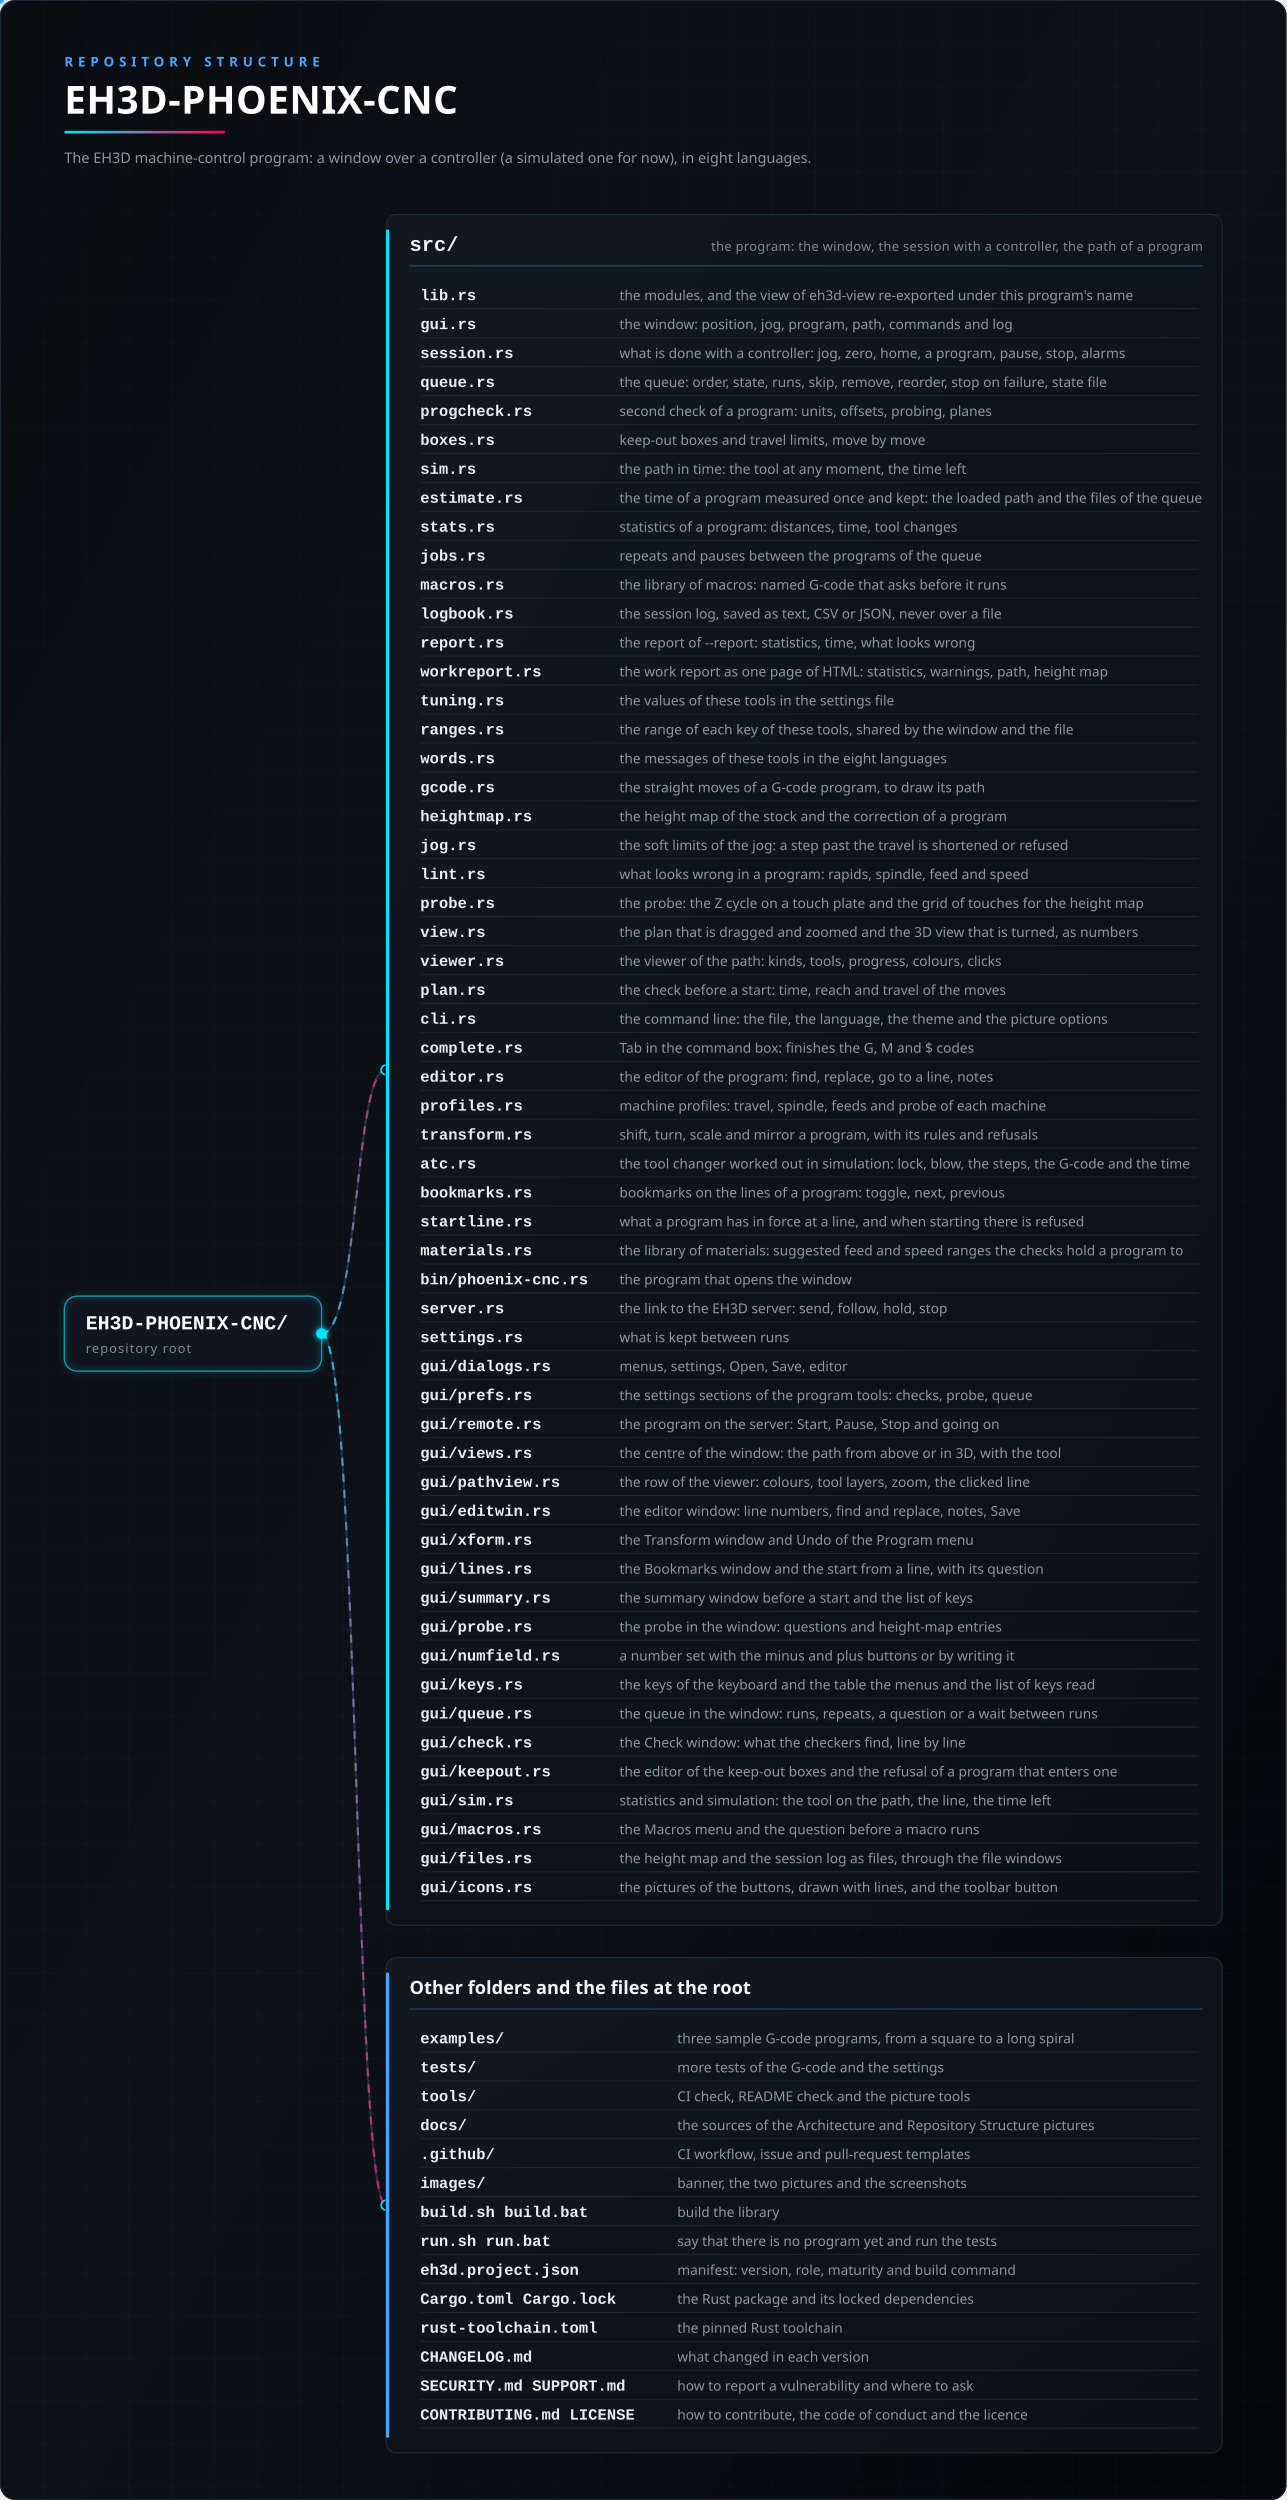
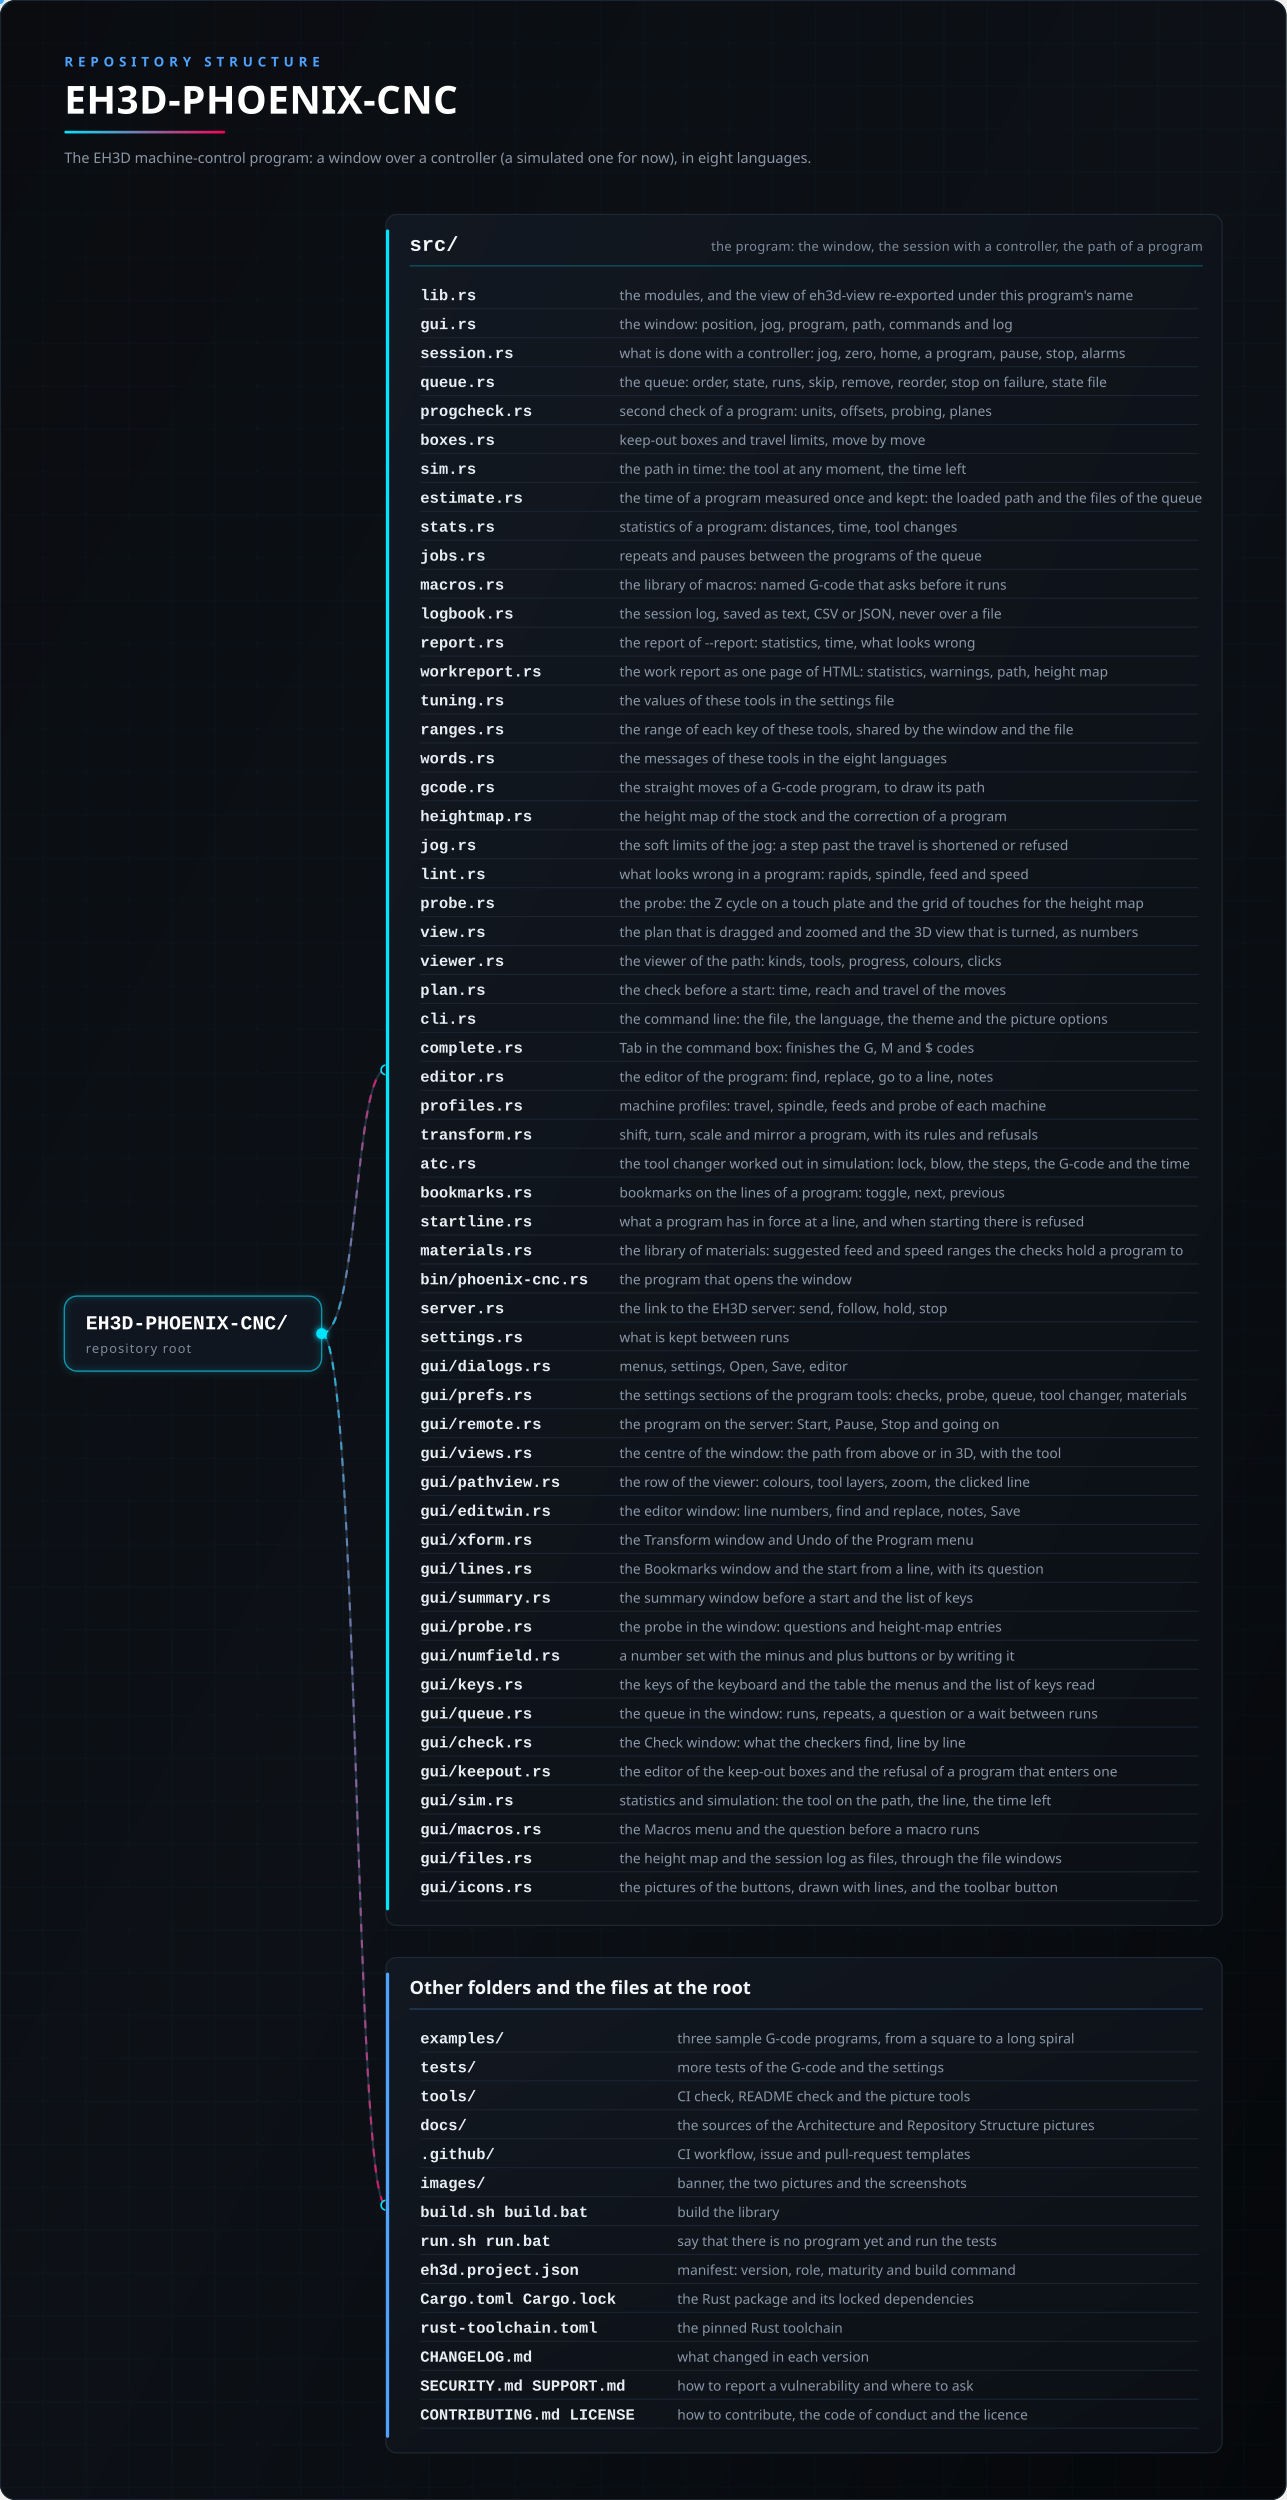
<svg xmlns="http://www.w3.org/2000/svg" viewBox="0 0 1200 2332" width="100%" role="img" aria-labelledby="t d">
  <defs>
    <linearGradient id="bg" x1="0" y1="0" x2="1" y2="1">
      <stop offset="0" stop-color="#0A0C10" />
      <stop offset="0.5" stop-color="#0D1117" />
      <stop offset="1" stop-color="#05070A" />
    </linearGradient>
    <linearGradient id="card" x1="0" y1="0" x2="1" y2="1">
      <stop offset="0" stop-color="#121821" />
      <stop offset="1" stop-color="#0B0F15" />
    </linearGradient>
    <linearGradient id="line" x1="0" y1="0" x2="1" y2="0">
      <stop offset="0" stop-color="#00E5FF" />
      <stop offset="1" stop-color="#FF0055" />
    </linearGradient>
    <filter id="glow" x="-50%" y="-50%" width="200%" height="200%">
      <feGaussianBlur stdDeviation="3" result="b" />
      <feMerge>
        <feMergeNode in="b" />
        <feMergeNode in="SourceGraphic" />
      </feMerge>
    </filter>
    <pattern id="grid" width="40" height="40" patternUnits="userSpaceOnUse">
      <path d="M40 0H0V40" fill="none" stroke="#00E5FF" stroke-opacity="0.035" />
      <circle cx="40" cy="40" r="1" fill="#00E5FF" fill-opacity="0.09" />
    </pattern>
  </defs>
  <rect width="1200" height="2332" rx="14" fill="url(#bg)" />
  <rect width="1200" height="2332" rx="14" fill="url(#grid)" />
  <rect x="0.5" y="0.5" width="1199" height="2331" rx="14" fill="none" stroke="#1B2530" />
  <text x="60" y="62" font-family="'Segoe UI','Noto Sans','Noto Sans CJK SC','Microsoft YaHei','Yu Gothic','Helvetica Neue',Helvetica,Arial,sans-serif" font-size="12.5" font-weight="600" fill="#4DA3FF" text-anchor="start" letter-spacing="4.5">REPOSITORY STRUCTURE</text>
  <text x="60" y="106" font-family="'Segoe UI','Noto Sans','Noto Sans CJK SC','Microsoft YaHei','Yu Gothic','Helvetica Neue',Helvetica,Arial,sans-serif" font-size="36" font-weight="700" fill="#FFFFFF" text-anchor="start" letter-spacing="0.5">EH3D-PHOENIX-CNC</text>
  <rect x="60" y="122" width="150" height="2.5" rx="1.25" fill="url(#line)">
    <animate attributeName="width" values="40;150;150" keyTimes="0;0.4;1" dur="3s" repeatCount="indefinite" />
  </rect>
  <text x="60" y="152" font-family="'Segoe UI','Noto Sans','Noto Sans CJK SC','Microsoft YaHei','Yu Gothic','Helvetica Neue',Helvetica,Arial,sans-serif" font-size="13.5" font-weight="400" fill="#8A97A6" text-anchor="start">The EH3D machine-control program: a window over a controller (a simulated one for now), in eight languages.</text>
  <path id="c0" d="M300,1244 C335,1244 330,998 360,998" fill="none" stroke="#243140" stroke-width="2" />
  <path d="M300,1244 C335,1244 330,998 360,998" fill="none" stroke="url(#line)" stroke-width="2" stroke-linecap="round" stroke-dasharray="6 9" opacity="0.9">
    <animate attributeName="stroke-dashoffset" from="0" to="-30" dur="1.6s" repeatCount="indefinite" />
  </path>
  <circle cx="360" cy="998" r="4.5" fill="#0D1117" stroke="#00E5FF" stroke-width="1.5" />
  <path id="c1" d="M300,1244 C335,1244 330,2057 360,2057" fill="none" stroke="#243140" stroke-width="2" />
  <path d="M300,1244 C335,1244 330,2057 360,2057" fill="none" stroke="url(#line)" stroke-width="2" stroke-linecap="round" stroke-dasharray="6 9" opacity="0.9">
    <animate attributeName="stroke-dashoffset" from="0" to="-30" dur="1.6s" repeatCount="indefinite" />
  </path>
  <circle cx="360" cy="2057" r="4.5" fill="#0D1117" stroke="#00E5FF" stroke-width="1.5" />
  <circle r="3.5" fill="#00E5FF" filter="url(#glow)">
    <animateMotion dur="3.4s" repeatCount="indefinite">
      <mpath href="#c0" />
    </animateMotion>
  </circle>
  <circle r="3.5" fill="#4DA3FF" filter="url(#glow)">
    <animateMotion dur="4.2s" repeatCount="indefinite">
      <mpath href="#c1" />
    </animateMotion>
  </circle>
  <rect x="60" y="1209" width="240" height="70" rx="12" fill="#0F1620" stroke="#2A3A4C" stroke-width="1.2" />
  <rect x="60" y="1209" width="240" height="70" rx="12" fill="none" stroke="#00E5FF" stroke-opacity="0.5" stroke-width="1.2" filter="url(#glow)">
    <animate attributeName="stroke-opacity" values="0.15;0.6;0.15" dur="3.6s" repeatCount="indefinite" />
  </rect>
  <text x="80" y="1240" font-family="'JetBrains Mono','Cascadia Code','SFMono-Regular',Consolas,'Liberation Mono',monospace" font-size="18.5" font-weight="700" fill="#FFFFFF" text-anchor="start">EH3D-PHOENIX-CNC/</text>
  <text x="80" y="1262" font-family="'Segoe UI','Noto Sans','Noto Sans CJK SC','Microsoft YaHei','Yu Gothic','Helvetica Neue',Helvetica,Arial,sans-serif" font-size="12" font-weight="400" fill="#7D8A99" text-anchor="start" letter-spacing="1">repository root</text>
  <circle cx="300" cy="1244" r="5" fill="#00E5FF" filter="url(#glow)" />
  <rect x="360" y="200" width="780" height="1596" rx="10" fill="url(#card)" stroke="#1E2A36" stroke-width="1" />
  <rect x="360" y="214" width="3" height="1568" rx="1.5" fill="#00E5FF">
    <animate attributeName="opacity" values="0.55;1;0.55" dur="4s" begin="0s" repeatCount="indefinite" />
  </rect>
  <text x="382" y="234" font-family="'JetBrains Mono','Cascadia Code','SFMono-Regular',Consolas,'Liberation Mono',monospace" font-size="19" font-weight="700" fill="#F2F6FA" text-anchor="start">src/</text>
  <text x="1122" y="234" font-family="'Segoe UI','Noto Sans','Noto Sans CJK SC','Microsoft YaHei','Yu Gothic','Helvetica Neue',Helvetica,Arial,sans-serif" font-size="12" font-weight="400" fill="#7D8A99" text-anchor="end" letter-spacing="0.3">the program: the window, the session with a controller, the path of a program</text>
  <line x1="382" y1="248" x2="1122" y2="248" stroke="#00E5FF" stroke-opacity="0.35" stroke-width="1" />
  <text x="392" y="280" font-family="'JetBrains Mono','Cascadia Code','SFMono-Regular',Consolas,'Liberation Mono',monospace" font-size="14.5" font-weight="600" fill="#E6EDF3" text-anchor="start">lib.rs</text>
  <text x="577.82" y="280" font-family="'Segoe UI','Noto Sans','Noto Sans CJK SC','Microsoft YaHei','Yu Gothic','Helvetica Neue',Helvetica,Arial,sans-serif" font-size="12.8" font-weight="400" fill="#8A97A6" text-anchor="start">the modules, and the view of eh3d-view re-exported under this program's name</text>
  <line x1="392" y1="288" x2="1118" y2="288" stroke="#1A2430" stroke-width="1" />
  <text x="392" y="307" font-family="'JetBrains Mono','Cascadia Code','SFMono-Regular',Consolas,'Liberation Mono',monospace" font-size="14.5" font-weight="600" fill="#E6EDF3" text-anchor="start">gui.rs</text>
  <text x="577.82" y="307" font-family="'Segoe UI','Noto Sans','Noto Sans CJK SC','Microsoft YaHei','Yu Gothic','Helvetica Neue',Helvetica,Arial,sans-serif" font-size="12.8" font-weight="400" fill="#8A97A6" text-anchor="start">the window: position, jog, program, path, commands and log</text>
  <line x1="392" y1="315" x2="1118" y2="315" stroke="#1A2430" stroke-width="1" />
  <text x="392" y="334" font-family="'JetBrains Mono','Cascadia Code','SFMono-Regular',Consolas,'Liberation Mono',monospace" font-size="14.5" font-weight="600" fill="#E6EDF3" text-anchor="start">session.rs</text>
  <text x="577.82" y="334" font-family="'Segoe UI','Noto Sans','Noto Sans CJK SC','Microsoft YaHei','Yu Gothic','Helvetica Neue',Helvetica,Arial,sans-serif" font-size="12.8" font-weight="400" fill="#8A97A6" text-anchor="start">what is done with a controller: jog, zero, home, a program, pause, stop, alarms</text>
  <line x1="392" y1="342" x2="1118" y2="342" stroke="#1A2430" stroke-width="1" />
  <text x="392" y="361" font-family="'JetBrains Mono','Cascadia Code','SFMono-Regular',Consolas,'Liberation Mono',monospace" font-size="14.5" font-weight="600" fill="#E6EDF3" text-anchor="start">queue.rs</text>
  <text x="577.82" y="361" font-family="'Segoe UI','Noto Sans','Noto Sans CJK SC','Microsoft YaHei','Yu Gothic','Helvetica Neue',Helvetica,Arial,sans-serif" font-size="12.8" font-weight="400" fill="#8A97A6" text-anchor="start">the queue: order, state, runs, skip, remove, reorder, stop on failure, state file</text>
  <line x1="392" y1="369" x2="1118" y2="369" stroke="#1A2430" stroke-width="1" />
  <text x="392" y="388" font-family="'JetBrains Mono','Cascadia Code','SFMono-Regular',Consolas,'Liberation Mono',monospace" font-size="14.5" font-weight="600" fill="#E6EDF3" text-anchor="start">progcheck.rs</text>
  <text x="577.82" y="388" font-family="'Segoe UI','Noto Sans','Noto Sans CJK SC','Microsoft YaHei','Yu Gothic','Helvetica Neue',Helvetica,Arial,sans-serif" font-size="12.8" font-weight="400" fill="#8A97A6" text-anchor="start">second check of a program: units, offsets, probing, planes</text>
  <line x1="392" y1="396" x2="1118" y2="396" stroke="#1A2430" stroke-width="1" />
  <text x="392" y="415" font-family="'JetBrains Mono','Cascadia Code','SFMono-Regular',Consolas,'Liberation Mono',monospace" font-size="14.5" font-weight="600" fill="#E6EDF3" text-anchor="start">boxes.rs</text>
  <text x="577.82" y="415" font-family="'Segoe UI','Noto Sans','Noto Sans CJK SC','Microsoft YaHei','Yu Gothic','Helvetica Neue',Helvetica,Arial,sans-serif" font-size="12.8" font-weight="400" fill="#8A97A6" text-anchor="start">keep-out boxes and travel limits, move by move</text>
  <line x1="392" y1="423" x2="1118" y2="423" stroke="#1A2430" stroke-width="1" />
  <text x="392" y="442" font-family="'JetBrains Mono','Cascadia Code','SFMono-Regular',Consolas,'Liberation Mono',monospace" font-size="14.5" font-weight="600" fill="#E6EDF3" text-anchor="start">sim.rs</text>
  <text x="577.82" y="442" font-family="'Segoe UI','Noto Sans','Noto Sans CJK SC','Microsoft YaHei','Yu Gothic','Helvetica Neue',Helvetica,Arial,sans-serif" font-size="12.8" font-weight="400" fill="#8A97A6" text-anchor="start">the path in time: the tool at any moment, the time left</text>
  <line x1="392" y1="450" x2="1118" y2="450" stroke="#1A2430" stroke-width="1" />
  <text x="392" y="469" font-family="'JetBrains Mono','Cascadia Code','SFMono-Regular',Consolas,'Liberation Mono',monospace" font-size="14.5" font-weight="600" fill="#E6EDF3" text-anchor="start">estimate.rs</text>
  <text x="577.82" y="469" font-family="'Segoe UI','Noto Sans','Noto Sans CJK SC','Microsoft YaHei','Yu Gothic','Helvetica Neue',Helvetica,Arial,sans-serif" font-size="12.8" font-weight="400" fill="#8A97A6" text-anchor="start">the time of a program measured once and kept: the loaded path and the files of the queue</text>
  <line x1="392" y1="477" x2="1118" y2="477" stroke="#1A2430" stroke-width="1" />
  <text x="392" y="496" font-family="'JetBrains Mono','Cascadia Code','SFMono-Regular',Consolas,'Liberation Mono',monospace" font-size="14.5" font-weight="600" fill="#E6EDF3" text-anchor="start">stats.rs</text>
  <text x="577.82" y="496" font-family="'Segoe UI','Noto Sans','Noto Sans CJK SC','Microsoft YaHei','Yu Gothic','Helvetica Neue',Helvetica,Arial,sans-serif" font-size="12.8" font-weight="400" fill="#8A97A6" text-anchor="start">statistics of a program: distances, time, tool changes</text>
  <line x1="392" y1="504" x2="1118" y2="504" stroke="#1A2430" stroke-width="1" />
  <text x="392" y="523" font-family="'JetBrains Mono','Cascadia Code','SFMono-Regular',Consolas,'Liberation Mono',monospace" font-size="14.5" font-weight="600" fill="#E6EDF3" text-anchor="start">jobs.rs</text>
  <text x="577.82" y="523" font-family="'Segoe UI','Noto Sans','Noto Sans CJK SC','Microsoft YaHei','Yu Gothic','Helvetica Neue',Helvetica,Arial,sans-serif" font-size="12.8" font-weight="400" fill="#8A97A6" text-anchor="start">repeats and pauses between the programs of the queue</text>
  <line x1="392" y1="531" x2="1118" y2="531" stroke="#1A2430" stroke-width="1" />
  <text x="392" y="550" font-family="'JetBrains Mono','Cascadia Code','SFMono-Regular',Consolas,'Liberation Mono',monospace" font-size="14.5" font-weight="600" fill="#E6EDF3" text-anchor="start">macros.rs</text>
  <text x="577.82" y="550" font-family="'Segoe UI','Noto Sans','Noto Sans CJK SC','Microsoft YaHei','Yu Gothic','Helvetica Neue',Helvetica,Arial,sans-serif" font-size="12.8" font-weight="400" fill="#8A97A6" text-anchor="start">the library of macros: named G-code that asks before it runs</text>
  <line x1="392" y1="558" x2="1118" y2="558" stroke="#1A2430" stroke-width="1" />
  <text x="392" y="577" font-family="'JetBrains Mono','Cascadia Code','SFMono-Regular',Consolas,'Liberation Mono',monospace" font-size="14.5" font-weight="600" fill="#E6EDF3" text-anchor="start">logbook.rs</text>
  <text x="577.82" y="577" font-family="'Segoe UI','Noto Sans','Noto Sans CJK SC','Microsoft YaHei','Yu Gothic','Helvetica Neue',Helvetica,Arial,sans-serif" font-size="12.8" font-weight="400" fill="#8A97A6" text-anchor="start">the session log, saved as text, CSV or JSON, never over a file</text>
  <line x1="392" y1="585" x2="1118" y2="585" stroke="#1A2430" stroke-width="1" />
  <text x="392" y="604" font-family="'JetBrains Mono','Cascadia Code','SFMono-Regular',Consolas,'Liberation Mono',monospace" font-size="14.5" font-weight="600" fill="#E6EDF3" text-anchor="start">report.rs</text>
  <text x="577.82" y="604" font-family="'Segoe UI','Noto Sans','Noto Sans CJK SC','Microsoft YaHei','Yu Gothic','Helvetica Neue',Helvetica,Arial,sans-serif" font-size="12.8" font-weight="400" fill="#8A97A6" text-anchor="start">the report of --report: statistics, time, what looks wrong</text>
  <line x1="392" y1="612" x2="1118" y2="612" stroke="#1A2430" stroke-width="1" />
  <text x="392" y="631" font-family="'JetBrains Mono','Cascadia Code','SFMono-Regular',Consolas,'Liberation Mono',monospace" font-size="14.5" font-weight="600" fill="#E6EDF3" text-anchor="start">workreport.rs</text>
  <text x="577.82" y="631" font-family="'Segoe UI','Noto Sans','Noto Sans CJK SC','Microsoft YaHei','Yu Gothic','Helvetica Neue',Helvetica,Arial,sans-serif" font-size="12.8" font-weight="400" fill="#8A97A6" text-anchor="start">the work report as one page of HTML: statistics, warnings, path, height map</text>
  <line x1="392" y1="639" x2="1118" y2="639" stroke="#1A2430" stroke-width="1" />
  <text x="392" y="658" font-family="'JetBrains Mono','Cascadia Code','SFMono-Regular',Consolas,'Liberation Mono',monospace" font-size="14.5" font-weight="600" fill="#E6EDF3" text-anchor="start">tuning.rs</text>
  <text x="577.82" y="658" font-family="'Segoe UI','Noto Sans','Noto Sans CJK SC','Microsoft YaHei','Yu Gothic','Helvetica Neue',Helvetica,Arial,sans-serif" font-size="12.8" font-weight="400" fill="#8A97A6" text-anchor="start">the values of these tools in the settings file</text>
  <line x1="392" y1="666" x2="1118" y2="666" stroke="#1A2430" stroke-width="1" />
  <text x="392" y="685" font-family="'JetBrains Mono','Cascadia Code','SFMono-Regular',Consolas,'Liberation Mono',monospace" font-size="14.5" font-weight="600" fill="#E6EDF3" text-anchor="start">ranges.rs</text>
  <text x="577.82" y="685" font-family="'Segoe UI','Noto Sans','Noto Sans CJK SC','Microsoft YaHei','Yu Gothic','Helvetica Neue',Helvetica,Arial,sans-serif" font-size="12.8" font-weight="400" fill="#8A97A6" text-anchor="start">the range of each key of these tools, shared by the window and the file</text>
  <line x1="392" y1="693" x2="1118" y2="693" stroke="#1A2430" stroke-width="1" />
  <text x="392" y="712" font-family="'JetBrains Mono','Cascadia Code','SFMono-Regular',Consolas,'Liberation Mono',monospace" font-size="14.5" font-weight="600" fill="#E6EDF3" text-anchor="start">words.rs</text>
  <text x="577.82" y="712" font-family="'Segoe UI','Noto Sans','Noto Sans CJK SC','Microsoft YaHei','Yu Gothic','Helvetica Neue',Helvetica,Arial,sans-serif" font-size="12.8" font-weight="400" fill="#8A97A6" text-anchor="start">the messages of these tools in the eight languages</text>
  <line x1="392" y1="720" x2="1118" y2="720" stroke="#1A2430" stroke-width="1" />
  <text x="392" y="739" font-family="'JetBrains Mono','Cascadia Code','SFMono-Regular',Consolas,'Liberation Mono',monospace" font-size="14.5" font-weight="600" fill="#E6EDF3" text-anchor="start">gcode.rs</text>
  <text x="577.82" y="739" font-family="'Segoe UI','Noto Sans','Noto Sans CJK SC','Microsoft YaHei','Yu Gothic','Helvetica Neue',Helvetica,Arial,sans-serif" font-size="12.8" font-weight="400" fill="#8A97A6" text-anchor="start">the straight moves of a G-code program, to draw its path</text>
  <line x1="392" y1="747" x2="1118" y2="747" stroke="#1A2430" stroke-width="1" />
  <text x="392" y="766" font-family="'JetBrains Mono','Cascadia Code','SFMono-Regular',Consolas,'Liberation Mono',monospace" font-size="14.5" font-weight="600" fill="#E6EDF3" text-anchor="start">heightmap.rs</text>
  <text x="577.82" y="766" font-family="'Segoe UI','Noto Sans','Noto Sans CJK SC','Microsoft YaHei','Yu Gothic','Helvetica Neue',Helvetica,Arial,sans-serif" font-size="12.8" font-weight="400" fill="#8A97A6" text-anchor="start">the height map of the stock and the correction of a program</text>
  <line x1="392" y1="774" x2="1118" y2="774" stroke="#1A2430" stroke-width="1" />
  <text x="392" y="793" font-family="'JetBrains Mono','Cascadia Code','SFMono-Regular',Consolas,'Liberation Mono',monospace" font-size="14.5" font-weight="600" fill="#E6EDF3" text-anchor="start">jog.rs</text>
  <text x="577.82" y="793" font-family="'Segoe UI','Noto Sans','Noto Sans CJK SC','Microsoft YaHei','Yu Gothic','Helvetica Neue',Helvetica,Arial,sans-serif" font-size="12.8" font-weight="400" fill="#8A97A6" text-anchor="start">the soft limits of the jog: a step past the travel is shortened or refused</text>
  <line x1="392" y1="801" x2="1118" y2="801" stroke="#1A2430" stroke-width="1" />
  <text x="392" y="820" font-family="'JetBrains Mono','Cascadia Code','SFMono-Regular',Consolas,'Liberation Mono',monospace" font-size="14.5" font-weight="600" fill="#E6EDF3" text-anchor="start">lint.rs</text>
  <text x="577.82" y="820" font-family="'Segoe UI','Noto Sans','Noto Sans CJK SC','Microsoft YaHei','Yu Gothic','Helvetica Neue',Helvetica,Arial,sans-serif" font-size="12.8" font-weight="400" fill="#8A97A6" text-anchor="start">what looks wrong in a program: rapids, spindle, feed and speed</text>
  <line x1="392" y1="828" x2="1118" y2="828" stroke="#1A2430" stroke-width="1" />
  <text x="392" y="847" font-family="'JetBrains Mono','Cascadia Code','SFMono-Regular',Consolas,'Liberation Mono',monospace" font-size="14.5" font-weight="600" fill="#E6EDF3" text-anchor="start">probe.rs</text>
  <text x="577.82" y="847" font-family="'Segoe UI','Noto Sans','Noto Sans CJK SC','Microsoft YaHei','Yu Gothic','Helvetica Neue',Helvetica,Arial,sans-serif" font-size="12.8" font-weight="400" fill="#8A97A6" text-anchor="start">the probe: the Z cycle on a touch plate and the grid of touches for the height map</text>
  <line x1="392" y1="855" x2="1118" y2="855" stroke="#1A2430" stroke-width="1" />
  <text x="392" y="874" font-family="'JetBrains Mono','Cascadia Code','SFMono-Regular',Consolas,'Liberation Mono',monospace" font-size="14.5" font-weight="600" fill="#E6EDF3" text-anchor="start">view.rs</text>
  <text x="577.82" y="874" font-family="'Segoe UI','Noto Sans','Noto Sans CJK SC','Microsoft YaHei','Yu Gothic','Helvetica Neue',Helvetica,Arial,sans-serif" font-size="12.8" font-weight="400" fill="#8A97A6" text-anchor="start">the plan that is dragged and zoomed and the 3D view that is turned, as numbers</text>
  <line x1="392" y1="882" x2="1118" y2="882" stroke="#1A2430" stroke-width="1" />
  <text x="392" y="901" font-family="'JetBrains Mono','Cascadia Code','SFMono-Regular',Consolas,'Liberation Mono',monospace" font-size="14.5" font-weight="600" fill="#E6EDF3" text-anchor="start">viewer.rs</text>
  <text x="577.82" y="901" font-family="'Segoe UI','Noto Sans','Noto Sans CJK SC','Microsoft YaHei','Yu Gothic','Helvetica Neue',Helvetica,Arial,sans-serif" font-size="12.8" font-weight="400" fill="#8A97A6" text-anchor="start">the viewer of the path: kinds, tools, progress, colours, clicks</text>
  <line x1="392" y1="909" x2="1118" y2="909" stroke="#1A2430" stroke-width="1" />
  <text x="392" y="928" font-family="'JetBrains Mono','Cascadia Code','SFMono-Regular',Consolas,'Liberation Mono',monospace" font-size="14.5" font-weight="600" fill="#E6EDF3" text-anchor="start">plan.rs</text>
  <text x="577.82" y="928" font-family="'Segoe UI','Noto Sans','Noto Sans CJK SC','Microsoft YaHei','Yu Gothic','Helvetica Neue',Helvetica,Arial,sans-serif" font-size="12.8" font-weight="400" fill="#8A97A6" text-anchor="start">the check before a start: time, reach and travel of the moves</text>
  <line x1="392" y1="936" x2="1118" y2="936" stroke="#1A2430" stroke-width="1" />
  <text x="392" y="955" font-family="'JetBrains Mono','Cascadia Code','SFMono-Regular',Consolas,'Liberation Mono',monospace" font-size="14.5" font-weight="600" fill="#E6EDF3" text-anchor="start">cli.rs</text>
  <text x="577.82" y="955" font-family="'Segoe UI','Noto Sans','Noto Sans CJK SC','Microsoft YaHei','Yu Gothic','Helvetica Neue',Helvetica,Arial,sans-serif" font-size="12.8" font-weight="400" fill="#8A97A6" text-anchor="start">the command line: the file, the language, the theme and the picture options</text>
  <line x1="392" y1="963" x2="1118" y2="963" stroke="#1A2430" stroke-width="1" />
  <text x="392" y="982" font-family="'JetBrains Mono','Cascadia Code','SFMono-Regular',Consolas,'Liberation Mono',monospace" font-size="14.5" font-weight="600" fill="#E6EDF3" text-anchor="start">complete.rs</text>
  <text x="577.82" y="982" font-family="'Segoe UI','Noto Sans','Noto Sans CJK SC','Microsoft YaHei','Yu Gothic','Helvetica Neue',Helvetica,Arial,sans-serif" font-size="12.8" font-weight="400" fill="#8A97A6" text-anchor="start">Tab in the command box: finishes the G, M and $ codes</text>
  <line x1="392" y1="990" x2="1118" y2="990" stroke="#1A2430" stroke-width="1" />
  <text x="392" y="1009" font-family="'JetBrains Mono','Cascadia Code','SFMono-Regular',Consolas,'Liberation Mono',monospace" font-size="14.5" font-weight="600" fill="#E6EDF3" text-anchor="start">editor.rs</text>
  <text x="577.82" y="1009" font-family="'Segoe UI','Noto Sans','Noto Sans CJK SC','Microsoft YaHei','Yu Gothic','Helvetica Neue',Helvetica,Arial,sans-serif" font-size="12.8" font-weight="400" fill="#8A97A6" text-anchor="start">the editor of the program: find, replace, go to a line, notes</text>
  <line x1="392" y1="1017" x2="1118" y2="1017" stroke="#1A2430" stroke-width="1" />
  <text x="392" y="1036" font-family="'JetBrains Mono','Cascadia Code','SFMono-Regular',Consolas,'Liberation Mono',monospace" font-size="14.5" font-weight="600" fill="#E6EDF3" text-anchor="start">profiles.rs</text>
  <text x="577.82" y="1036" font-family="'Segoe UI','Noto Sans','Noto Sans CJK SC','Microsoft YaHei','Yu Gothic','Helvetica Neue',Helvetica,Arial,sans-serif" font-size="12.8" font-weight="400" fill="#8A97A6" text-anchor="start">machine profiles: travel, spindle, feeds and probe of each machine</text>
  <line x1="392" y1="1044" x2="1118" y2="1044" stroke="#1A2430" stroke-width="1" />
  <text x="392" y="1063" font-family="'JetBrains Mono','Cascadia Code','SFMono-Regular',Consolas,'Liberation Mono',monospace" font-size="14.5" font-weight="600" fill="#E6EDF3" text-anchor="start">transform.rs</text>
  <text x="577.82" y="1063" font-family="'Segoe UI','Noto Sans','Noto Sans CJK SC','Microsoft YaHei','Yu Gothic','Helvetica Neue',Helvetica,Arial,sans-serif" font-size="12.8" font-weight="400" fill="#8A97A6" text-anchor="start">shift, turn, scale and mirror a program, with its rules and refusals</text>
  <line x1="392" y1="1071" x2="1118" y2="1071" stroke="#1A2430" stroke-width="1" />
  <text x="392" y="1090" font-family="'JetBrains Mono','Cascadia Code','SFMono-Regular',Consolas,'Liberation Mono',monospace" font-size="14.5" font-weight="600" fill="#E6EDF3" text-anchor="start">atc.rs</text>
  <text x="577.82" y="1090" font-family="'Segoe UI','Noto Sans','Noto Sans CJK SC','Microsoft YaHei','Yu Gothic','Helvetica Neue',Helvetica,Arial,sans-serif" font-size="12.8" font-weight="400" fill="#8A97A6" text-anchor="start">the tool changer worked out in simulation: lock, blow, the steps, the G-code and the time</text>
  <line x1="392" y1="1098" x2="1118" y2="1098" stroke="#1A2430" stroke-width="1" />
  <text x="392" y="1117" font-family="'JetBrains Mono','Cascadia Code','SFMono-Regular',Consolas,'Liberation Mono',monospace" font-size="14.5" font-weight="600" fill="#E6EDF3" text-anchor="start">bookmarks.rs</text>
  <text x="577.82" y="1117" font-family="'Segoe UI','Noto Sans','Noto Sans CJK SC','Microsoft YaHei','Yu Gothic','Helvetica Neue',Helvetica,Arial,sans-serif" font-size="12.8" font-weight="400" fill="#8A97A6" text-anchor="start">bookmarks on the lines of a program: toggle, next, previous</text>
  <line x1="392" y1="1125" x2="1118" y2="1125" stroke="#1A2430" stroke-width="1" />
  <text x="392" y="1144" font-family="'JetBrains Mono','Cascadia Code','SFMono-Regular',Consolas,'Liberation Mono',monospace" font-size="14.5" font-weight="600" fill="#E6EDF3" text-anchor="start">startline.rs</text>
  <text x="577.82" y="1144" font-family="'Segoe UI','Noto Sans','Noto Sans CJK SC','Microsoft YaHei','Yu Gothic','Helvetica Neue',Helvetica,Arial,sans-serif" font-size="12.8" font-weight="400" fill="#8A97A6" text-anchor="start">what a program has in force at a line, and when starting there is refused</text>
  <line x1="392" y1="1152" x2="1118" y2="1152" stroke="#1A2430" stroke-width="1" />
  <text x="392" y="1171" font-family="'JetBrains Mono','Cascadia Code','SFMono-Regular',Consolas,'Liberation Mono',monospace" font-size="14.5" font-weight="600" fill="#E6EDF3" text-anchor="start">materials.rs</text>
  <text x="577.82" y="1171" font-family="'Segoe UI','Noto Sans','Noto Sans CJK SC','Microsoft YaHei','Yu Gothic','Helvetica Neue',Helvetica,Arial,sans-serif" font-size="12.8" font-weight="400" fill="#8A97A6" text-anchor="start">the library of materials: suggested feed and speed ranges the checks hold a program to</text>
  <line x1="392" y1="1179" x2="1118" y2="1179" stroke="#1A2430" stroke-width="1" />
  <text x="392" y="1198" font-family="'JetBrains Mono','Cascadia Code','SFMono-Regular',Consolas,'Liberation Mono',monospace" font-size="14.5" font-weight="600" fill="#E6EDF3" text-anchor="start">bin/phoenix-cnc.rs</text>
  <text x="577.82" y="1198" font-family="'Segoe UI','Noto Sans','Noto Sans CJK SC','Microsoft YaHei','Yu Gothic','Helvetica Neue',Helvetica,Arial,sans-serif" font-size="12.8" font-weight="400" fill="#8A97A6" text-anchor="start">the program that opens the window</text>
  <line x1="392" y1="1206" x2="1118" y2="1206" stroke="#1A2430" stroke-width="1" />
  <text x="392" y="1225" font-family="'JetBrains Mono','Cascadia Code','SFMono-Regular',Consolas,'Liberation Mono',monospace" font-size="14.5" font-weight="600" fill="#E6EDF3" text-anchor="start">server.rs</text>
  <text x="577.82" y="1225" font-family="'Segoe UI','Noto Sans','Noto Sans CJK SC','Microsoft YaHei','Yu Gothic','Helvetica Neue',Helvetica,Arial,sans-serif" font-size="12.8" font-weight="400" fill="#8A97A6" text-anchor="start">the link to the EH3D server: send, follow, hold, stop</text>
  <line x1="392" y1="1233" x2="1118" y2="1233" stroke="#1A2430" stroke-width="1" />
  <text x="392" y="1252" font-family="'JetBrains Mono','Cascadia Code','SFMono-Regular',Consolas,'Liberation Mono',monospace" font-size="14.5" font-weight="600" fill="#E6EDF3" text-anchor="start">settings.rs</text>
  <text x="577.82" y="1252" font-family="'Segoe UI','Noto Sans','Noto Sans CJK SC','Microsoft YaHei','Yu Gothic','Helvetica Neue',Helvetica,Arial,sans-serif" font-size="12.8" font-weight="400" fill="#8A97A6" text-anchor="start">what is kept between runs</text>
  <line x1="392" y1="1260" x2="1118" y2="1260" stroke="#1A2430" stroke-width="1" />
  <text x="392" y="1279" font-family="'JetBrains Mono','Cascadia Code','SFMono-Regular',Consolas,'Liberation Mono',monospace" font-size="14.5" font-weight="600" fill="#E6EDF3" text-anchor="start">gui/dialogs.rs</text>
  <text x="577.82" y="1279" font-family="'Segoe UI','Noto Sans','Noto Sans CJK SC','Microsoft YaHei','Yu Gothic','Helvetica Neue',Helvetica,Arial,sans-serif" font-size="12.8" font-weight="400" fill="#8A97A6" text-anchor="start">menus, settings, Open, Save, editor</text>
  <line x1="392" y1="1287" x2="1118" y2="1287" stroke="#1A2430" stroke-width="1" />
  <text x="392" y="1306" font-family="'JetBrains Mono','Cascadia Code','SFMono-Regular',Consolas,'Liberation Mono',monospace" font-size="14.5" font-weight="600" fill="#E6EDF3" text-anchor="start">gui/prefs.rs</text>
-   <text x="577.82" y="1306" font-family="'Segoe UI','Noto Sans','Noto Sans CJK SC','Microsoft YaHei','Yu Gothic','Helvetica Neue',Helvetica,Arial,sans-serif" font-size="12.8" font-weight="400" fill="#8A97A6" text-anchor="start">the settings sections of the program tools: checks, probe, queue</text>
+   <text x="577.82" y="1306" font-family="'Segoe UI','Noto Sans','Noto Sans CJK SC','Microsoft YaHei','Yu Gothic','Helvetica Neue',Helvetica,Arial,sans-serif" font-size="12.8" font-weight="400" fill="#8A97A6" text-anchor="start">the settings sections of the program tools: checks, probe, queue, tool changer, materials</text>
  <line x1="392" y1="1314" x2="1118" y2="1314" stroke="#1A2430" stroke-width="1" />
  <text x="392" y="1333" font-family="'JetBrains Mono','Cascadia Code','SFMono-Regular',Consolas,'Liberation Mono',monospace" font-size="14.5" font-weight="600" fill="#E6EDF3" text-anchor="start">gui/remote.rs</text>
  <text x="577.82" y="1333" font-family="'Segoe UI','Noto Sans','Noto Sans CJK SC','Microsoft YaHei','Yu Gothic','Helvetica Neue',Helvetica,Arial,sans-serif" font-size="12.8" font-weight="400" fill="#8A97A6" text-anchor="start">the program on the server: Start, Pause, Stop and going on</text>
  <line x1="392" y1="1341" x2="1118" y2="1341" stroke="#1A2430" stroke-width="1" />
  <text x="392" y="1360" font-family="'JetBrains Mono','Cascadia Code','SFMono-Regular',Consolas,'Liberation Mono',monospace" font-size="14.5" font-weight="600" fill="#E6EDF3" text-anchor="start">gui/views.rs</text>
  <text x="577.82" y="1360" font-family="'Segoe UI','Noto Sans','Noto Sans CJK SC','Microsoft YaHei','Yu Gothic','Helvetica Neue',Helvetica,Arial,sans-serif" font-size="12.8" font-weight="400" fill="#8A97A6" text-anchor="start">the centre of the window: the path from above or in 3D, with the tool</text>
  <line x1="392" y1="1368" x2="1118" y2="1368" stroke="#1A2430" stroke-width="1" />
  <text x="392" y="1387" font-family="'JetBrains Mono','Cascadia Code','SFMono-Regular',Consolas,'Liberation Mono',monospace" font-size="14.5" font-weight="600" fill="#E6EDF3" text-anchor="start">gui/pathview.rs</text>
  <text x="577.82" y="1387" font-family="'Segoe UI','Noto Sans','Noto Sans CJK SC','Microsoft YaHei','Yu Gothic','Helvetica Neue',Helvetica,Arial,sans-serif" font-size="12.8" font-weight="400" fill="#8A97A6" text-anchor="start">the row of the viewer: colours, tool layers, zoom, the clicked line</text>
  <line x1="392" y1="1395" x2="1118" y2="1395" stroke="#1A2430" stroke-width="1" />
  <text x="392" y="1414" font-family="'JetBrains Mono','Cascadia Code','SFMono-Regular',Consolas,'Liberation Mono',monospace" font-size="14.5" font-weight="600" fill="#E6EDF3" text-anchor="start">gui/editwin.rs</text>
  <text x="577.82" y="1414" font-family="'Segoe UI','Noto Sans','Noto Sans CJK SC','Microsoft YaHei','Yu Gothic','Helvetica Neue',Helvetica,Arial,sans-serif" font-size="12.8" font-weight="400" fill="#8A97A6" text-anchor="start">the editor window: line numbers, find and replace, notes, Save</text>
  <line x1="392" y1="1422" x2="1118" y2="1422" stroke="#1A2430" stroke-width="1" />
  <text x="392" y="1441" font-family="'JetBrains Mono','Cascadia Code','SFMono-Regular',Consolas,'Liberation Mono',monospace" font-size="14.5" font-weight="600" fill="#E6EDF3" text-anchor="start">gui/xform.rs</text>
  <text x="577.82" y="1441" font-family="'Segoe UI','Noto Sans','Noto Sans CJK SC','Microsoft YaHei','Yu Gothic','Helvetica Neue',Helvetica,Arial,sans-serif" font-size="12.8" font-weight="400" fill="#8A97A6" text-anchor="start">the Transform window and Undo of the Program menu</text>
  <line x1="392" y1="1449" x2="1118" y2="1449" stroke="#1A2430" stroke-width="1" />
  <text x="392" y="1468" font-family="'JetBrains Mono','Cascadia Code','SFMono-Regular',Consolas,'Liberation Mono',monospace" font-size="14.5" font-weight="600" fill="#E6EDF3" text-anchor="start">gui/lines.rs</text>
  <text x="577.82" y="1468" font-family="'Segoe UI','Noto Sans','Noto Sans CJK SC','Microsoft YaHei','Yu Gothic','Helvetica Neue',Helvetica,Arial,sans-serif" font-size="12.8" font-weight="400" fill="#8A97A6" text-anchor="start">the Bookmarks window and the start from a line, with its question</text>
  <line x1="392" y1="1476" x2="1118" y2="1476" stroke="#1A2430" stroke-width="1" />
  <text x="392" y="1495" font-family="'JetBrains Mono','Cascadia Code','SFMono-Regular',Consolas,'Liberation Mono',monospace" font-size="14.5" font-weight="600" fill="#E6EDF3" text-anchor="start">gui/summary.rs</text>
  <text x="577.82" y="1495" font-family="'Segoe UI','Noto Sans','Noto Sans CJK SC','Microsoft YaHei','Yu Gothic','Helvetica Neue',Helvetica,Arial,sans-serif" font-size="12.8" font-weight="400" fill="#8A97A6" text-anchor="start">the summary window before a start and the list of keys</text>
  <line x1="392" y1="1503" x2="1118" y2="1503" stroke="#1A2430" stroke-width="1" />
  <text x="392" y="1522" font-family="'JetBrains Mono','Cascadia Code','SFMono-Regular',Consolas,'Liberation Mono',monospace" font-size="14.5" font-weight="600" fill="#E6EDF3" text-anchor="start">gui/probe.rs</text>
  <text x="577.82" y="1522" font-family="'Segoe UI','Noto Sans','Noto Sans CJK SC','Microsoft YaHei','Yu Gothic','Helvetica Neue',Helvetica,Arial,sans-serif" font-size="12.8" font-weight="400" fill="#8A97A6" text-anchor="start">the probe in the window: questions and height-map entries</text>
  <line x1="392" y1="1530" x2="1118" y2="1530" stroke="#1A2430" stroke-width="1" />
  <text x="392" y="1549" font-family="'JetBrains Mono','Cascadia Code','SFMono-Regular',Consolas,'Liberation Mono',monospace" font-size="14.5" font-weight="600" fill="#E6EDF3" text-anchor="start">gui/numfield.rs</text>
  <text x="577.82" y="1549" font-family="'Segoe UI','Noto Sans','Noto Sans CJK SC','Microsoft YaHei','Yu Gothic','Helvetica Neue',Helvetica,Arial,sans-serif" font-size="12.8" font-weight="400" fill="#8A97A6" text-anchor="start">a number set with the minus and plus buttons or by writing it</text>
  <line x1="392" y1="1557" x2="1118" y2="1557" stroke="#1A2430" stroke-width="1" />
  <text x="392" y="1576" font-family="'JetBrains Mono','Cascadia Code','SFMono-Regular',Consolas,'Liberation Mono',monospace" font-size="14.5" font-weight="600" fill="#E6EDF3" text-anchor="start">gui/keys.rs</text>
  <text x="577.82" y="1576" font-family="'Segoe UI','Noto Sans','Noto Sans CJK SC','Microsoft YaHei','Yu Gothic','Helvetica Neue',Helvetica,Arial,sans-serif" font-size="12.8" font-weight="400" fill="#8A97A6" text-anchor="start">the keys of the keyboard and the table the menus and the list of keys read</text>
  <line x1="392" y1="1584" x2="1118" y2="1584" stroke="#1A2430" stroke-width="1" />
  <text x="392" y="1603" font-family="'JetBrains Mono','Cascadia Code','SFMono-Regular',Consolas,'Liberation Mono',monospace" font-size="14.5" font-weight="600" fill="#E6EDF3" text-anchor="start">gui/queue.rs</text>
  <text x="577.82" y="1603" font-family="'Segoe UI','Noto Sans','Noto Sans CJK SC','Microsoft YaHei','Yu Gothic','Helvetica Neue',Helvetica,Arial,sans-serif" font-size="12.8" font-weight="400" fill="#8A97A6" text-anchor="start">the queue in the window: runs, repeats, a question or a wait between runs</text>
  <line x1="392" y1="1611" x2="1118" y2="1611" stroke="#1A2430" stroke-width="1" />
  <text x="392" y="1630" font-family="'JetBrains Mono','Cascadia Code','SFMono-Regular',Consolas,'Liberation Mono',monospace" font-size="14.5" font-weight="600" fill="#E6EDF3" text-anchor="start">gui/check.rs</text>
  <text x="577.82" y="1630" font-family="'Segoe UI','Noto Sans','Noto Sans CJK SC','Microsoft YaHei','Yu Gothic','Helvetica Neue',Helvetica,Arial,sans-serif" font-size="12.8" font-weight="400" fill="#8A97A6" text-anchor="start">the Check window: what the checkers find, line by line</text>
  <line x1="392" y1="1638" x2="1118" y2="1638" stroke="#1A2430" stroke-width="1" />
  <text x="392" y="1657" font-family="'JetBrains Mono','Cascadia Code','SFMono-Regular',Consolas,'Liberation Mono',monospace" font-size="14.5" font-weight="600" fill="#E6EDF3" text-anchor="start">gui/keepout.rs</text>
  <text x="577.82" y="1657" font-family="'Segoe UI','Noto Sans','Noto Sans CJK SC','Microsoft YaHei','Yu Gothic','Helvetica Neue',Helvetica,Arial,sans-serif" font-size="12.8" font-weight="400" fill="#8A97A6" text-anchor="start">the editor of the keep-out boxes and the refusal of a program that enters one</text>
  <line x1="392" y1="1665" x2="1118" y2="1665" stroke="#1A2430" stroke-width="1" />
  <text x="392" y="1684" font-family="'JetBrains Mono','Cascadia Code','SFMono-Regular',Consolas,'Liberation Mono',monospace" font-size="14.5" font-weight="600" fill="#E6EDF3" text-anchor="start">gui/sim.rs</text>
  <text x="577.82" y="1684" font-family="'Segoe UI','Noto Sans','Noto Sans CJK SC','Microsoft YaHei','Yu Gothic','Helvetica Neue',Helvetica,Arial,sans-serif" font-size="12.8" font-weight="400" fill="#8A97A6" text-anchor="start">statistics and simulation: the tool on the path, the line, the time left</text>
  <line x1="392" y1="1692" x2="1118" y2="1692" stroke="#1A2430" stroke-width="1" />
  <text x="392" y="1711" font-family="'JetBrains Mono','Cascadia Code','SFMono-Regular',Consolas,'Liberation Mono',monospace" font-size="14.5" font-weight="600" fill="#E6EDF3" text-anchor="start">gui/macros.rs</text>
  <text x="577.82" y="1711" font-family="'Segoe UI','Noto Sans','Noto Sans CJK SC','Microsoft YaHei','Yu Gothic','Helvetica Neue',Helvetica,Arial,sans-serif" font-size="12.8" font-weight="400" fill="#8A97A6" text-anchor="start">the Macros menu and the question before a macro runs</text>
  <line x1="392" y1="1719" x2="1118" y2="1719" stroke="#1A2430" stroke-width="1" />
  <text x="392" y="1738" font-family="'JetBrains Mono','Cascadia Code','SFMono-Regular',Consolas,'Liberation Mono',monospace" font-size="14.5" font-weight="600" fill="#E6EDF3" text-anchor="start">gui/files.rs</text>
  <text x="577.82" y="1738" font-family="'Segoe UI','Noto Sans','Noto Sans CJK SC','Microsoft YaHei','Yu Gothic','Helvetica Neue',Helvetica,Arial,sans-serif" font-size="12.8" font-weight="400" fill="#8A97A6" text-anchor="start">the height map and the session log as files, through the file windows</text>
  <line x1="392" y1="1746" x2="1118" y2="1746" stroke="#1A2430" stroke-width="1" />
  <text x="392" y="1765" font-family="'JetBrains Mono','Cascadia Code','SFMono-Regular',Consolas,'Liberation Mono',monospace" font-size="14.5" font-weight="600" fill="#E6EDF3" text-anchor="start">gui/icons.rs</text>
  <text x="577.82" y="1765" font-family="'Segoe UI','Noto Sans','Noto Sans CJK SC','Microsoft YaHei','Yu Gothic','Helvetica Neue',Helvetica,Arial,sans-serif" font-size="12.8" font-weight="400" fill="#8A97A6" text-anchor="start">the pictures of the buttons, drawn with lines, and the toolbar button</text>
  <line x1="392" y1="1773" x2="1118" y2="1773" stroke="#1A2430" stroke-width="1" />
  <rect x="360" y="1826" width="780" height="462" rx="10" fill="url(#card)" stroke="#1E2A36" stroke-width="1" />
  <rect x="360" y="1840" width="3" height="434" rx="1.5" fill="#4DA3FF">
    <animate attributeName="opacity" values="0.55;1;0.55" dur="4s" begin="0.6s" repeatCount="indefinite" />
  </rect>
  <text x="382" y="1860" font-family="'Segoe UI','Noto Sans','Noto Sans CJK SC','Microsoft YaHei','Yu Gothic','Helvetica Neue',Helvetica,Arial,sans-serif" font-size="17" font-weight="700" fill="#F2F6FA" text-anchor="start">Other folders and the files at the root</text>
  <line x1="382" y1="1874" x2="1122" y2="1874" stroke="#4DA3FF" stroke-opacity="0.35" stroke-width="1" />
  <text x="392" y="1906" font-family="'JetBrains Mono','Cascadia Code','SFMono-Regular',Consolas,'Liberation Mono',monospace" font-size="14.5" font-weight="600" fill="#E6EDF3" text-anchor="start">examples/</text>
  <text x="631.76" y="1906" font-family="'Segoe UI','Noto Sans','Noto Sans CJK SC','Microsoft YaHei','Yu Gothic','Helvetica Neue',Helvetica,Arial,sans-serif" font-size="12.8" font-weight="400" fill="#8A97A6" text-anchor="start">three sample G-code programs, from a square to a long spiral</text>
  <line x1="392" y1="1914" x2="1118" y2="1914" stroke="#1A2430" stroke-width="1" />
  <text x="392" y="1933" font-family="'JetBrains Mono','Cascadia Code','SFMono-Regular',Consolas,'Liberation Mono',monospace" font-size="14.5" font-weight="600" fill="#E6EDF3" text-anchor="start">tests/</text>
  <text x="631.76" y="1933" font-family="'Segoe UI','Noto Sans','Noto Sans CJK SC','Microsoft YaHei','Yu Gothic','Helvetica Neue',Helvetica,Arial,sans-serif" font-size="12.8" font-weight="400" fill="#8A97A6" text-anchor="start">more tests of the G-code and the settings</text>
  <line x1="392" y1="1941" x2="1118" y2="1941" stroke="#1A2430" stroke-width="1" />
  <text x="392" y="1960" font-family="'JetBrains Mono','Cascadia Code','SFMono-Regular',Consolas,'Liberation Mono',monospace" font-size="14.5" font-weight="600" fill="#E6EDF3" text-anchor="start">tools/</text>
  <text x="631.76" y="1960" font-family="'Segoe UI','Noto Sans','Noto Sans CJK SC','Microsoft YaHei','Yu Gothic','Helvetica Neue',Helvetica,Arial,sans-serif" font-size="12.8" font-weight="400" fill="#8A97A6" text-anchor="start">CI check, README check and the picture tools</text>
  <line x1="392" y1="1968" x2="1118" y2="1968" stroke="#1A2430" stroke-width="1" />
  <text x="392" y="1987" font-family="'JetBrains Mono','Cascadia Code','SFMono-Regular',Consolas,'Liberation Mono',monospace" font-size="14.5" font-weight="600" fill="#E6EDF3" text-anchor="start">docs/</text>
  <text x="631.76" y="1987" font-family="'Segoe UI','Noto Sans','Noto Sans CJK SC','Microsoft YaHei','Yu Gothic','Helvetica Neue',Helvetica,Arial,sans-serif" font-size="12.8" font-weight="400" fill="#8A97A6" text-anchor="start">the sources of the Architecture and Repository Structure pictures</text>
  <line x1="392" y1="1995" x2="1118" y2="1995" stroke="#1A2430" stroke-width="1" />
  <text x="392" y="2014" font-family="'JetBrains Mono','Cascadia Code','SFMono-Regular',Consolas,'Liberation Mono',monospace" font-size="14.5" font-weight="600" fill="#E6EDF3" text-anchor="start">.github/</text>
  <text x="631.76" y="2014" font-family="'Segoe UI','Noto Sans','Noto Sans CJK SC','Microsoft YaHei','Yu Gothic','Helvetica Neue',Helvetica,Arial,sans-serif" font-size="12.8" font-weight="400" fill="#8A97A6" text-anchor="start">CI workflow, issue and pull-request templates</text>
  <line x1="392" y1="2022" x2="1118" y2="2022" stroke="#1A2430" stroke-width="1" />
  <text x="392" y="2041" font-family="'JetBrains Mono','Cascadia Code','SFMono-Regular',Consolas,'Liberation Mono',monospace" font-size="14.5" font-weight="600" fill="#E6EDF3" text-anchor="start">images/</text>
  <text x="631.76" y="2041" font-family="'Segoe UI','Noto Sans','Noto Sans CJK SC','Microsoft YaHei','Yu Gothic','Helvetica Neue',Helvetica,Arial,sans-serif" font-size="12.8" font-weight="400" fill="#8A97A6" text-anchor="start">banner, the two pictures and the screenshots</text>
  <line x1="392" y1="2049" x2="1118" y2="2049" stroke="#1A2430" stroke-width="1" />
  <text x="392" y="2068" font-family="'JetBrains Mono','Cascadia Code','SFMono-Regular',Consolas,'Liberation Mono',monospace" font-size="14.5" font-weight="600" fill="#E6EDF3" text-anchor="start">build.sh  build.bat</text>
  <text x="631.76" y="2068" font-family="'Segoe UI','Noto Sans','Noto Sans CJK SC','Microsoft YaHei','Yu Gothic','Helvetica Neue',Helvetica,Arial,sans-serif" font-size="12.8" font-weight="400" fill="#8A97A6" text-anchor="start">build the library</text>
  <line x1="392" y1="2076" x2="1118" y2="2076" stroke="#1A2430" stroke-width="1" />
  <text x="392" y="2095" font-family="'JetBrains Mono','Cascadia Code','SFMono-Regular',Consolas,'Liberation Mono',monospace" font-size="14.5" font-weight="600" fill="#E6EDF3" text-anchor="start">run.sh  run.bat</text>
  <text x="631.76" y="2095" font-family="'Segoe UI','Noto Sans','Noto Sans CJK SC','Microsoft YaHei','Yu Gothic','Helvetica Neue',Helvetica,Arial,sans-serif" font-size="12.8" font-weight="400" fill="#8A97A6" text-anchor="start">say that there is no program yet and run the tests</text>
  <line x1="392" y1="2103" x2="1118" y2="2103" stroke="#1A2430" stroke-width="1" />
  <text x="392" y="2122" font-family="'JetBrains Mono','Cascadia Code','SFMono-Regular',Consolas,'Liberation Mono',monospace" font-size="14.5" font-weight="600" fill="#E6EDF3" text-anchor="start">eh3d.project.json</text>
  <text x="631.76" y="2122" font-family="'Segoe UI','Noto Sans','Noto Sans CJK SC','Microsoft YaHei','Yu Gothic','Helvetica Neue',Helvetica,Arial,sans-serif" font-size="12.8" font-weight="400" fill="#8A97A6" text-anchor="start">manifest: version, role, maturity and build command</text>
  <line x1="392" y1="2130" x2="1118" y2="2130" stroke="#1A2430" stroke-width="1" />
  <text x="392" y="2149" font-family="'JetBrains Mono','Cascadia Code','SFMono-Regular',Consolas,'Liberation Mono',monospace" font-size="14.5" font-weight="600" fill="#E6EDF3" text-anchor="start">Cargo.toml  Cargo.lock</text>
  <text x="631.76" y="2149" font-family="'Segoe UI','Noto Sans','Noto Sans CJK SC','Microsoft YaHei','Yu Gothic','Helvetica Neue',Helvetica,Arial,sans-serif" font-size="12.8" font-weight="400" fill="#8A97A6" text-anchor="start">the Rust package and its locked dependencies</text>
  <line x1="392" y1="2157" x2="1118" y2="2157" stroke="#1A2430" stroke-width="1" />
  <text x="392" y="2176" font-family="'JetBrains Mono','Cascadia Code','SFMono-Regular',Consolas,'Liberation Mono',monospace" font-size="14.5" font-weight="600" fill="#E6EDF3" text-anchor="start">rust-toolchain.toml</text>
  <text x="631.76" y="2176" font-family="'Segoe UI','Noto Sans','Noto Sans CJK SC','Microsoft YaHei','Yu Gothic','Helvetica Neue',Helvetica,Arial,sans-serif" font-size="12.8" font-weight="400" fill="#8A97A6" text-anchor="start">the pinned Rust toolchain</text>
  <line x1="392" y1="2184" x2="1118" y2="2184" stroke="#1A2430" stroke-width="1" />
  <text x="392" y="2203" font-family="'JetBrains Mono','Cascadia Code','SFMono-Regular',Consolas,'Liberation Mono',monospace" font-size="14.5" font-weight="600" fill="#E6EDF3" text-anchor="start">CHANGELOG.md</text>
  <text x="631.76" y="2203" font-family="'Segoe UI','Noto Sans','Noto Sans CJK SC','Microsoft YaHei','Yu Gothic','Helvetica Neue',Helvetica,Arial,sans-serif" font-size="12.8" font-weight="400" fill="#8A97A6" text-anchor="start">what changed in each version</text>
  <line x1="392" y1="2211" x2="1118" y2="2211" stroke="#1A2430" stroke-width="1" />
  <text x="392" y="2230" font-family="'JetBrains Mono','Cascadia Code','SFMono-Regular',Consolas,'Liberation Mono',monospace" font-size="14.5" font-weight="600" fill="#E6EDF3" text-anchor="start">SECURITY.md  SUPPORT.md</text>
  <text x="631.76" y="2230" font-family="'Segoe UI','Noto Sans','Noto Sans CJK SC','Microsoft YaHei','Yu Gothic','Helvetica Neue',Helvetica,Arial,sans-serif" font-size="12.8" font-weight="400" fill="#8A97A6" text-anchor="start">how to report a vulnerability and where to ask</text>
  <line x1="392" y1="2238" x2="1118" y2="2238" stroke="#1A2430" stroke-width="1" />
  <text x="392" y="2257" font-family="'JetBrains Mono','Cascadia Code','SFMono-Regular',Consolas,'Liberation Mono',monospace" font-size="14.5" font-weight="600" fill="#E6EDF3" text-anchor="start">CONTRIBUTING.md  LICENSE</text>
  <text x="631.76" y="2257" font-family="'Segoe UI','Noto Sans','Noto Sans CJK SC','Microsoft YaHei','Yu Gothic','Helvetica Neue',Helvetica,Arial,sans-serif" font-size="12.8" font-weight="400" fill="#8A97A6" text-anchor="start">how to contribute, the code of conduct and the licence</text>
  <line x1="392" y1="2265" x2="1118" y2="2265" stroke="#1A2430" stroke-width="1" />
</svg>
